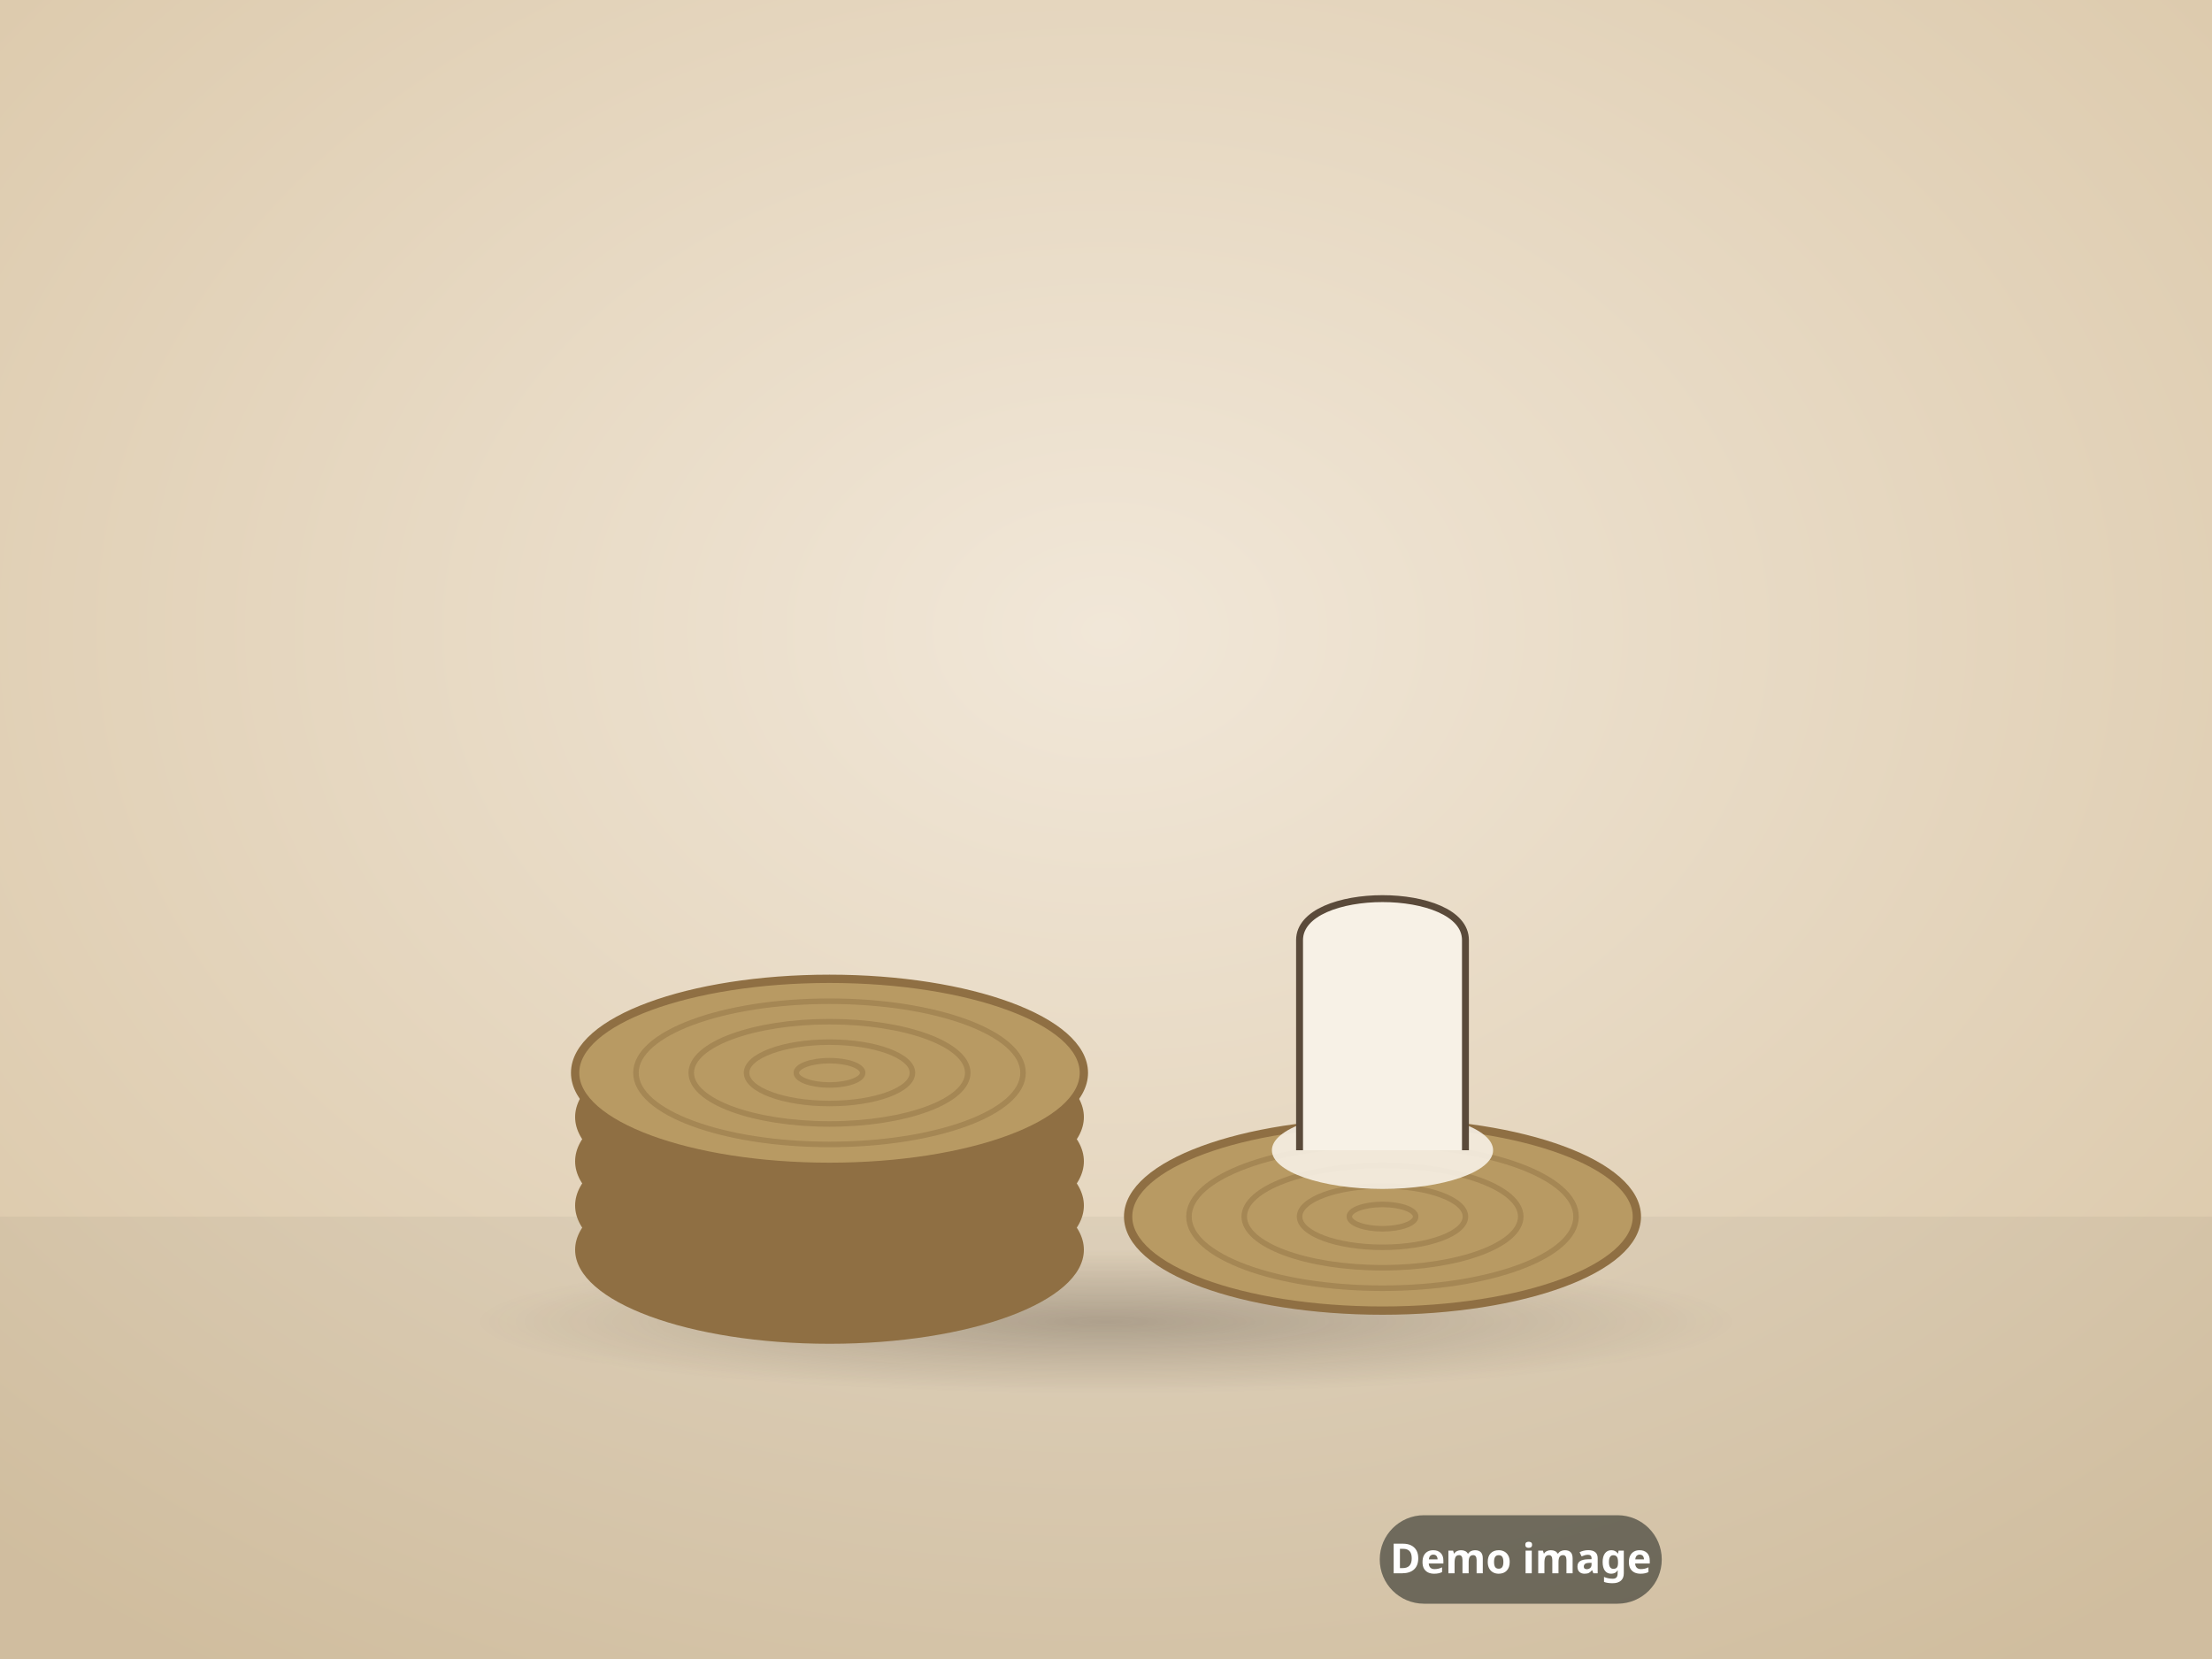
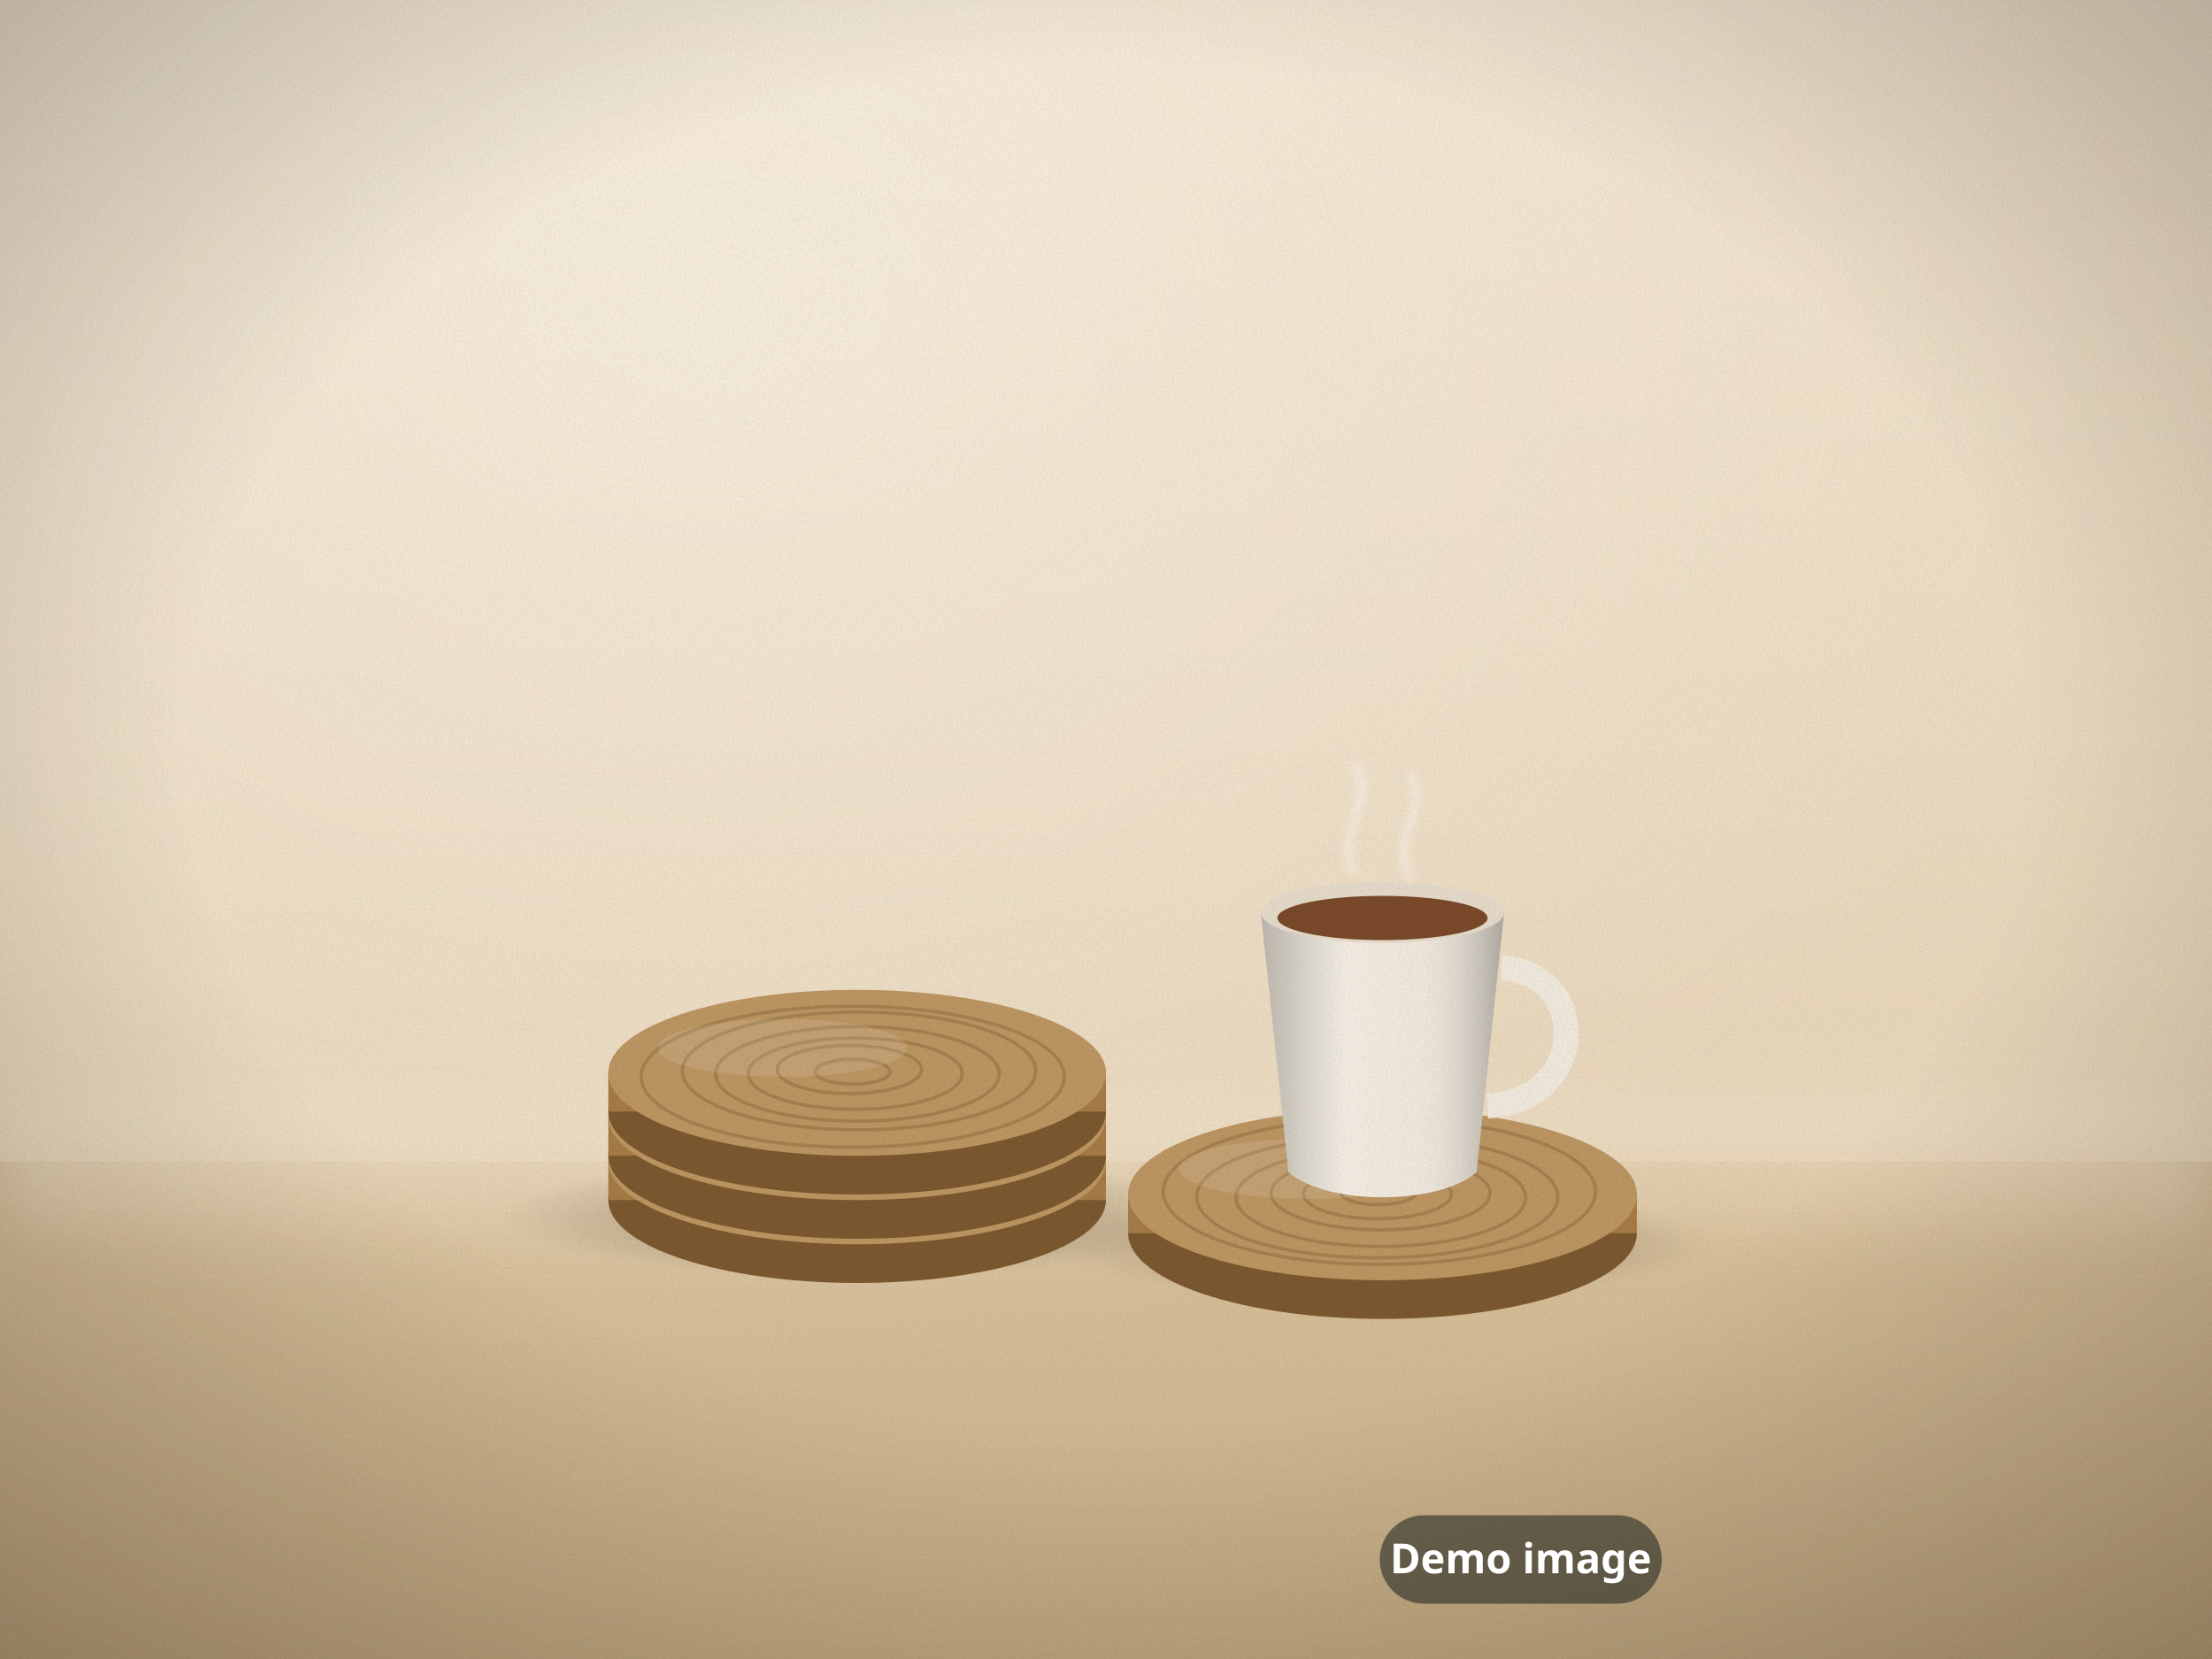
- <svg xmlns="http://www.w3.org/2000/svg" viewBox="0 0 800 600" role="img" aria-label="Demo image: Coaster set">
+ <svg xmlns="http://www.w3.org/2000/svg" viewBox="0 0 800 600" role="img" aria-label="Demo image: Wooden coaster set">
  <defs>
-     <radialGradient id="bg" cx="50%" cy="38%" r="75%">
-       <stop offset="0" stop-color="#f1e7d8" />
-       <stop offset="1" stop-color="#d9c5a5" />
+     <filter id="fiber" x="-5%" y="-5%" width="110%" height="110%">
+       <feTurbulence type="fractalNoise" baseFrequency="0.85" numOctaves="3" seed="4" result="n" />
+       <feColorMatrix in="n" type="matrix" values="0 0 0 0 0.35  0 0 0 0 0.25  0 0 0 0 0.15  0 0 0 0.28 0" result="t" />
+       <feComposite in="t" in2="SourceGraphic" operator="in" result="tm" />
+       <feMerge>
+         <feMergeNode in="SourceGraphic" />
+         <feMergeNode in="tm" />
+       </feMerge>
+     </filter>
+     <filter id="grain" x="0" y="0" width="100%" height="100%">
+       <feTurbulence type="fractalNoise" baseFrequency="1.1" numOctaves="2" seed="9" stitchTiles="stitch" />
+       <feColorMatrix type="matrix" values="0 0 0 0 0.2  0 0 0 0 0.15  0 0 0 0 0.1  0 0 0 0.55 0" />
+     </filter>
+     <filter id="blur10" x="-50%" y="-50%" width="200%" height="200%">
+       <feGaussianBlur stdDeviation="10" />
+     </filter>
+     <filter id="blur4" x="-50%" y="-50%" width="200%" height="200%">
+       <feGaussianBlur stdDeviation="4" />
+     </filter>
+     <filter id="blur2" x="-50%" y="-50%" width="200%" height="200%">
+       <feGaussianBlur stdDeviation="1.6" />
+     </filter>
+     <filter id="glow" x="-80%" y="-80%" width="260%" height="260%">
+       <feGaussianBlur stdDeviation="22" />
+     </filter>
+     <radialGradient id="key" cx="32%" cy="18%" r="65%">
+       <stop offset="0" stop-color="#fffaf0" stop-opacity="0.55" />
+       <stop offset="1" stop-color="#fffaf0" stop-opacity="0" />
    </radialGradient>
-     <radialGradient id="floor" cx="50%" cy="50%" r="50%">
-       <stop offset="0" stop-color="#3a2f24" stop-opacity="0.28" />
-       <stop offset="1" stop-color="#3a2f24" stop-opacity="0" />
+     <radialGradient id="vignette" cx="50%" cy="45%" r="75%">
+       <stop offset="0.55" stop-color="#20160c" stop-opacity="0" />
+       <stop offset="1" stop-color="#20160c" stop-opacity="0.32" />
    </radialGradient>
-     <linearGradient id="sheen" x1="0" y1="0" x2="1" y2="1">
-       <stop offset="0" stop-color="#ffffff" stop-opacity="0.35" />
-       <stop offset="0.5" stop-color="#ffffff" stop-opacity="0" />
+     <radialGradient id="contact" cx="50%" cy="50%" r="50%">
+       <stop offset="0" stop-color="#20160c" stop-opacity="0.5" />
+       <stop offset="1" stop-color="#20160c" stop-opacity="0" />
+     </radialGradient>
+     <linearGradient id="sheenV" x1="0" y1="0" x2="1" y2="0">
+       <stop offset="0" stop-color="#000" stop-opacity="0.22" />
+       <stop offset="0.35" stop-color="#fff" stop-opacity="0.18" />
+       <stop offset="0.6" stop-color="#fff" stop-opacity="0" />
+       <stop offset="1" stop-color="#000" stop-opacity="0.28" />
+     </linearGradient>
+     <pattern id="woodgrain" width="240" height="26" patternUnits="userSpaceOnUse">
+       <path d="M0 5 C 60 2, 120 9, 240 5 M0 13 C 80 16, 150 9, 240 13 M0 21 C 50 19, 170 25, 240 21" fill="none" stroke="#7d5a30" stroke-opacity="0.35" stroke-width="1.2" />
+       <path d="M30 9 C 60 7, 90 11, 120 9" fill="none" stroke="#fff" stroke-opacity="0.12" stroke-width="2" />
+     </pattern>
+     <pattern id="weave" width="48" height="24" patternUnits="userSpaceOnUse">
+       <rect width="48" height="24" fill="#3c6b52" />
+       <rect x="0" y="2" width="24" height="8" rx="2" fill="#f7f1e6" />
+       <rect x="24" y="14" width="24" height="8" rx="2" fill="#d9823b" />
+       <rect x="24" y="2" width="24" height="8" rx="2" fill="#1f3a2b" />
+       <rect x="0" y="14" width="24" height="8" rx="2" fill="#c4471e" />
+       <path d="M0 6 H48 M0 18 H48" stroke="#000" stroke-opacity="0.12" />
+     </pattern>
+     <pattern id="stripes" width="14" height="14" patternUnits="userSpaceOnUse" patternTransform="rotate(35)">
+       <rect width="14" height="14" fill="#f7f1e6" />
+       <rect width="6" height="14" fill="#c4471e" />
+     </pattern>
+     <pattern id="dots" width="16" height="16" patternUnits="userSpaceOnUse">
+       <rect width="16" height="16" fill="#3c6b52" />
+       <circle cx="8" cy="8" r="3" fill="#f7f1e6" />
+     </pattern>
+     <pattern id="check" width="20" height="20" patternUnits="userSpaceOnUse">
+       <rect width="20" height="20" fill="#e8a33a" />
+       <rect width="10" height="10" fill="#d9823b" />
+       <rect x="10" y="10" width="10" height="10" fill="#d9823b" />
+     </pattern>
+     <pattern id="ikat" width="24" height="24" patternUnits="userSpaceOnUse">
+       <rect width="24" height="24" fill="#8fb09c" />
+       <path d="M12 3 L20 12 L12 21 L4 12 Z" fill="none" stroke="#1f3a2b" stroke-width="2" />
+     </pattern>
+     <pattern id="flecks" width="60" height="60" patternUnits="userSpaceOnUse">
+       <rect width="60" height="60" fill="#ecdcc0" />
+       <ellipse cx="10" cy="12" rx="4" ry="2" fill="#c9705a" transform="rotate(30 10 12)" />
+       <ellipse cx="40" cy="8" rx="3" ry="1.6" fill="#e8a33a" transform="rotate(-20 40 8)" />
+       <ellipse cx="28" cy="34" rx="4" ry="2" fill="#c4471e" fill-opacity="0.8" transform="rotate(70 28 34)" />
+       <ellipse cx="50" cy="44" rx="3" ry="1.5" fill="#6f8f5a" transform="rotate(10 50 44)" />
+       <ellipse cx="12" cy="50" rx="3.5" ry="1.6" fill="#c9705a" fill-opacity="0.7" transform="rotate(-40 12 50)" />
+     </pattern>
+     <linearGradient id="wall" x1="0" y1="0" x2="0" y2="1">
+       <stop offset="0" stop-color="#f4e7d2" />
+       <stop offset="1" stop-color="#e6d2b2" />
+     </linearGradient>
+     <linearGradient id="floor" x1="0" y1="0" x2="0" y2="1">
+       <stop offset="0" stop-color="#dcc5a0" />
+       <stop offset="1" stop-color="#cdb38a" />
    </linearGradient>
  </defs>
-   <rect width="800" height="600" fill="url(#bg)" />
-   <rect y="440" width="800" height="160" fill="#000000" fill-opacity="0.04" />
-   <ellipse cx="400" cy="478" rx="230" ry="26" fill="url(#floor)" />
-   <ellipse cx="300" cy="452" rx="92" ry="34" fill="#8f6f43" />
-   <ellipse cx="300" cy="436" rx="92" ry="34" fill="#8f6f43" />
-   <ellipse cx="300" cy="420" rx="92" ry="34" fill="#8f6f43" />
-   <ellipse cx="300" cy="404" rx="92" ry="34" fill="#8f6f43" />
-   <g transform="translate(300 388)">
-     <ellipse rx="92" ry="34" fill="#b89a63" stroke="#8f6f43" stroke-width="3" />
-     <ellipse rx="70" ry="25.9" fill="none" stroke="#8f6f43" stroke-opacity="0.45" stroke-width="2" />
-     <ellipse rx="50" ry="18.5" fill="none" stroke="#8f6f43" stroke-opacity="0.45" stroke-width="2" />
-     <ellipse rx="30" ry="11.1" fill="none" stroke="#8f6f43" stroke-opacity="0.45" stroke-width="2" />
-     <ellipse rx="12" ry="4.4" fill="none" stroke="#8f6f43" stroke-opacity="0.45" stroke-width="2" />
+   <rect width="800" height="600" fill="url(#wall)" />
+   <rect y="420" width="800" height="180" fill="url(#floor)" />
+   <rect y="396" width="800" height="48" fill="url(#wall)" opacity="0.6" filter="url(#blur10)" />
+   <rect width="800" height="600" fill="url(#key)" />
+   <ellipse cx="310" cy="440" rx="130" ry="22" fill="url(#contact)" opacity="0.7" />
+   <ellipse cx="500" cy="450" rx="120" ry="20" fill="url(#contact)" opacity="0.6" />
+   <ellipse cx="310" cy="434" rx="90" ry="30" fill="#7d5a30" />
+   <rect x="220" y="420" width="180" height="14" fill="#a77d47" />
+   <g filter="url(#fiber)">
+     <ellipse cx="310" cy="420" rx="90" ry="30" fill="#c29a62" />
  </g>
-   <g transform="translate(500 440)">
-     <ellipse rx="92" ry="34" fill="#b89a63" stroke="#8f6f43" stroke-width="3" />
-     <ellipse rx="70" ry="25.9" fill="none" stroke="#8f6f43" stroke-opacity="0.45" stroke-width="2" />
-     <ellipse rx="50" ry="18.5" fill="none" stroke="#8f6f43" stroke-opacity="0.45" stroke-width="2" />
-     <ellipse rx="30" ry="11.1" fill="none" stroke="#8f6f43" stroke-opacity="0.45" stroke-width="2" />
-     <ellipse rx="12" ry="4.4" fill="none" stroke="#8f6f43" stroke-opacity="0.45" stroke-width="2" />
+   <ellipse cx="308.4" cy="419.1" rx="13.5" ry="4.5" fill="none" stroke="#7d5a30" stroke-opacity="0.35" stroke-width="1.2" />
+   <ellipse cx="311" cy="418.6" rx="26.1" ry="8.7" fill="none" stroke="#7d5a30" stroke-opacity="0.35" stroke-width="1.2" />
+   <ellipse cx="307.3" cy="418.8" rx="38.7" ry="12.9" fill="none" stroke="#7d5a30" stroke-opacity="0.35" stroke-width="1.2" />
+   <ellipse cx="310.9" cy="420.9" rx="51.3" ry="17.1" fill="none" stroke="#7d5a30" stroke-opacity="0.35" stroke-width="1.2" />
+   <ellipse cx="310.6" cy="419" rx="63.9" ry="21.3" fill="none" stroke="#7d5a30" stroke-opacity="0.35" stroke-width="1.2" />
+   <ellipse cx="309" cy="420.3" rx="76.5" ry="25.5" fill="none" stroke="#7d5a30" stroke-opacity="0.35" stroke-width="1.2" />
+   <ellipse cx="283" cy="411" rx="45" ry="10.5" fill="#fff" opacity="0.12" />
+   <ellipse cx="310" cy="418" rx="90" ry="30" fill="#7d5a30" />
+   <rect x="220" y="404" width="180" height="14" fill="#a77d47" />
+   <g filter="url(#fiber)">
+     <ellipse cx="310" cy="404" rx="90" ry="30" fill="#c29a62" />
  </g>
-   <ellipse cx="500" cy="416" rx="40" ry="14" fill="#f7f1e6" opacity="0.9" />
-   <path d="M470 416 L470 340 C 470 320, 530 320, 530 340 L530 416" fill="#f7f1e6" stroke="#5a4a3a" stroke-width="2.5" />
+   <ellipse cx="308.4" cy="403.3" rx="13.5" ry="4.5" fill="none" stroke="#7d5a30" stroke-opacity="0.35" stroke-width="1.2" />
+   <ellipse cx="309.1" cy="402.7" rx="26.1" ry="8.7" fill="none" stroke="#7d5a30" stroke-opacity="0.35" stroke-width="1.2" />
+   <ellipse cx="311.3" cy="405" rx="38.7" ry="12.9" fill="none" stroke="#7d5a30" stroke-opacity="0.35" stroke-width="1.2" />
+   <ellipse cx="307.5" cy="404.7" rx="51.3" ry="17.1" fill="none" stroke="#7d5a30" stroke-opacity="0.35" stroke-width="1.2" />
+   <ellipse cx="307.6" cy="403.1" rx="63.9" ry="21.3" fill="none" stroke="#7d5a30" stroke-opacity="0.35" stroke-width="1.2" />
+   <ellipse cx="311.7" cy="403.3" rx="76.5" ry="25.5" fill="none" stroke="#7d5a30" stroke-opacity="0.35" stroke-width="1.2" />
+   <ellipse cx="283" cy="395" rx="45" ry="10.5" fill="#fff" opacity="0.12" />
+   <ellipse cx="310" cy="402" rx="90" ry="30" fill="#7d5a30" />
+   <rect x="220" y="388" width="180" height="14" fill="#a77d47" />
+   <g filter="url(#fiber)">
+     <ellipse cx="310" cy="388" rx="90" ry="30" fill="#c29a62" />
+   </g>
+   <ellipse cx="308.4" cy="387.6" rx="13.5" ry="4.5" fill="none" stroke="#7d5a30" stroke-opacity="0.35" stroke-width="1.2" />
+   <ellipse cx="307.2" cy="386.8" rx="26.1" ry="8.7" fill="none" stroke="#7d5a30" stroke-opacity="0.35" stroke-width="1.2" />
+   <ellipse cx="309.3" cy="388.3" rx="38.7" ry="12.9" fill="none" stroke="#7d5a30" stroke-opacity="0.35" stroke-width="1.2" />
+   <ellipse cx="310.1" cy="388.4" rx="51.3" ry="17.1" fill="none" stroke="#7d5a30" stroke-opacity="0.35" stroke-width="1.2" />
+   <ellipse cx="310.7" cy="387.3" rx="63.9" ry="21.3" fill="none" stroke="#7d5a30" stroke-opacity="0.35" stroke-width="1.2" />
+   <ellipse cx="308.4" cy="389.4" rx="76.5" ry="25.5" fill="none" stroke="#7d5a30" stroke-opacity="0.35" stroke-width="1.2" />
+   <ellipse cx="283" cy="379" rx="45" ry="10.5" fill="#fff" opacity="0.12" />
+   <ellipse cx="500" cy="446" rx="92" ry="31" fill="#7d5a30" />
+   <rect x="408" y="432" width="184" height="14" fill="#a77d47" />
+   <g filter="url(#fiber)">
+     <ellipse cx="500" cy="432" rx="92" ry="31" fill="#c29a62" />
+   </g>
+   <ellipse cx="498.5" cy="431.1" rx="13.8" ry="4.6" fill="none" stroke="#7d5a30" stroke-opacity="0.35" stroke-width="1.2" />
+   <ellipse cx="498.2" cy="431.8" rx="26.7" ry="9" fill="none" stroke="#7d5a30" stroke-opacity="0.35" stroke-width="1.2" />
+   <ellipse cx="499.3" cy="431.5" rx="39.6" ry="13.3" fill="none" stroke="#7d5a30" stroke-opacity="0.35" stroke-width="1.2" />
+   <ellipse cx="499.4" cy="433.1" rx="52.4" ry="17.7" fill="none" stroke="#7d5a30" stroke-opacity="0.35" stroke-width="1.2" />
+   <ellipse cx="498.1" cy="432.9" rx="65.3" ry="22" fill="none" stroke="#7d5a30" stroke-opacity="0.35" stroke-width="1.2" />
+   <ellipse cx="498.9" cy="430.9" rx="78.2" ry="26.4" fill="none" stroke="#7d5a30" stroke-opacity="0.35" stroke-width="1.2" />
+   <ellipse cx="472.4" cy="422.7" rx="46" ry="10.85" fill="#fff" opacity="0.12" />
+   <path d="M 456 330 L 466 424 C 480 436, 520 436, 534 424 L 544 330 Z" fill="#f3ece1" />
+   <path d="M 456 330 L 466 424 C 480 436, 520 436, 534 424 L 544 330 Z" fill="url(#sheenV)" />
+   <ellipse cx="500" cy="330" rx="44" ry="11" fill="#e7ddcd" />
+   <ellipse cx="500" cy="332" rx="38" ry="8" fill="#7b4a2a" />
+   <path d="M 543 350 C 575 352, 575 398, 538 400" stroke="#f3ece1" stroke-width="9" fill="none" />
+   <path d="M 490 316 C 482 300, 498 292, 490 276 M 510 318 C 502 300, 518 294, 510 280" stroke="#fff" stroke-opacity="0.45" stroke-width="3" fill="none" filter="url(#blur2)" />
+   <rect width="800" height="600" fill="url(#vignette)" />
+   <rect width="800" height="600" filter="url(#grain)" opacity="0.22" style="mix-blend-mode:multiply" />
  <g font-family="'DM Sans', system-ui, sans-serif">
    <rect x="499" y="548" width="102" height="32" rx="16" fill="#1b1f1c" fill-opacity="0.55" />
    <text x="550" y="569" text-anchor="middle" font-size="15" font-weight="600" fill="#ffffff">Demo image</text>
  </g>
</svg>
